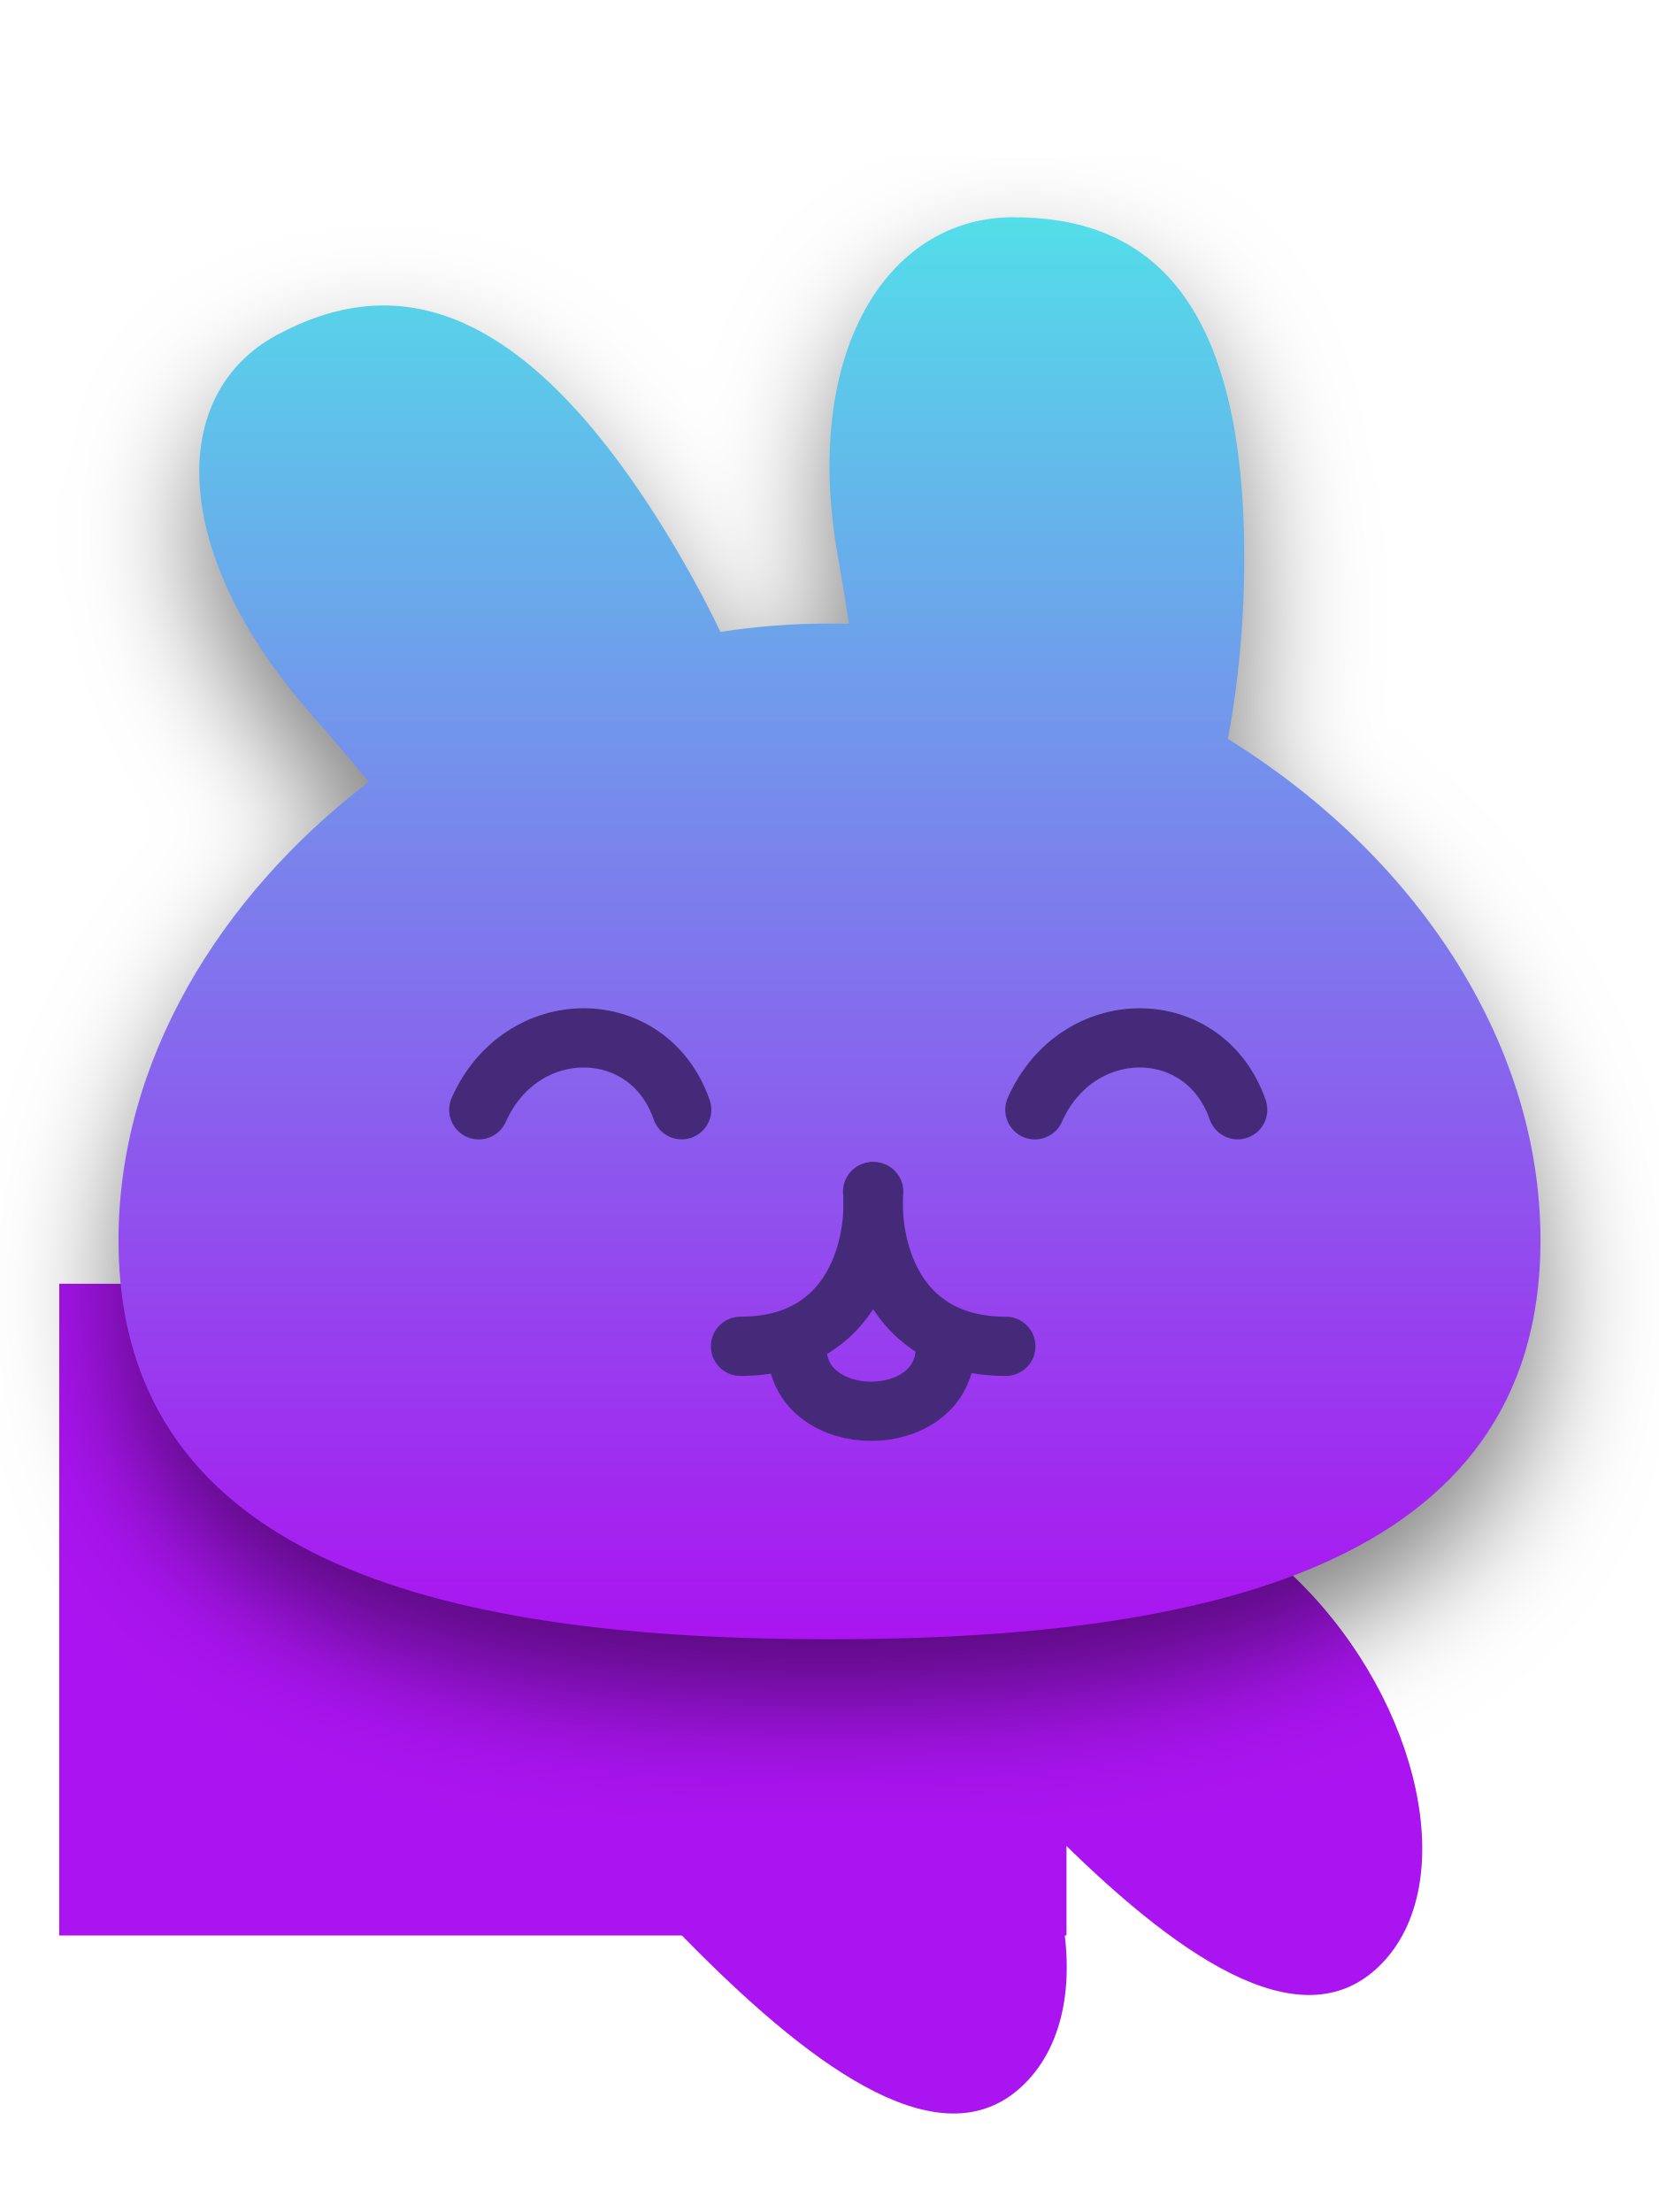
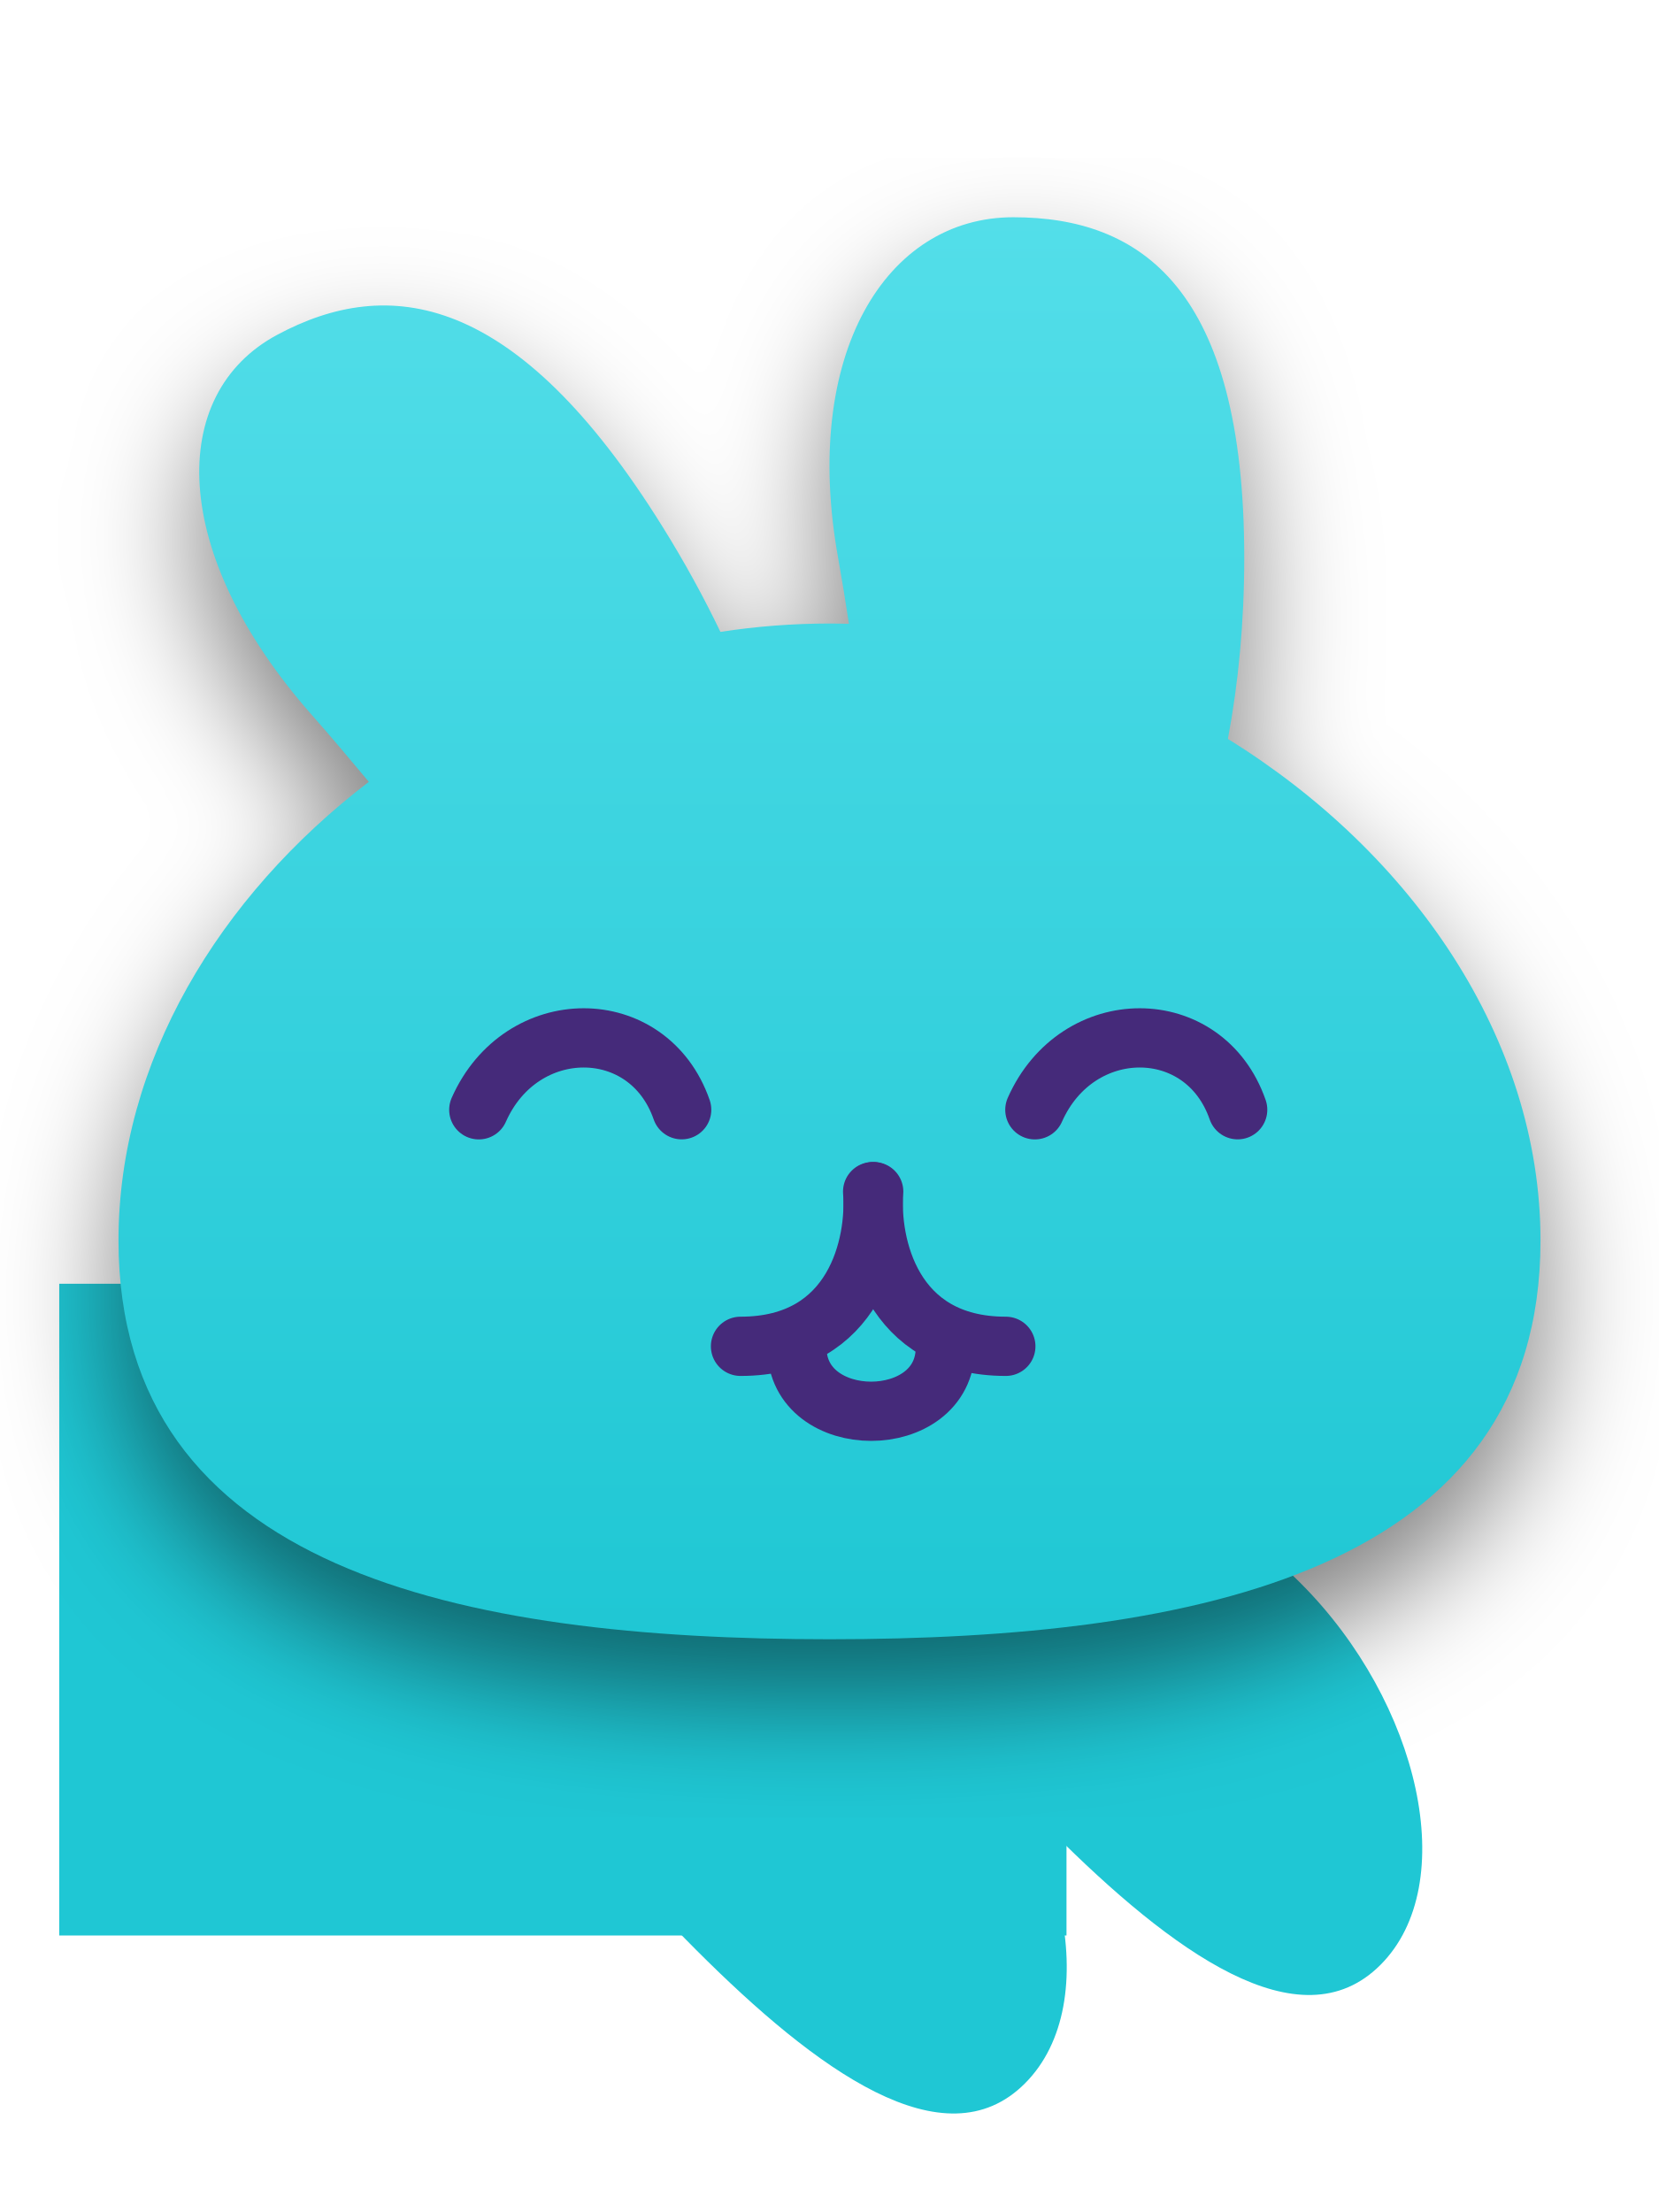
<svg xmlns="http://www.w3.org/2000/svg" width="24" height="32" fill="none" viewBox="0 0 28 32">
-   <rect width="17" height="11" x="1" y="19" fill="#AA14F0" />
-   <path fill="#AA14F0" d="M9.507 24.706C8.146 26.067 9.738 28.231 11.755 30.249C13.773 32.267 15.938 33.858 17.298 32.497C18.659 31.137 17.968 28.071 15.951 26.053C13.933 24.036 10.868 23.345 9.507 24.706Z" />
-   <path fill="#AA14F0" d="M15.507 22.706C14.146 24.067 15.738 26.231 17.756 28.249C19.773 30.267 21.938 31.858 23.298 30.497C24.659 29.137 23.968 26.071 21.951 24.053C19.933 22.036 16.868 21.345 15.507 22.706Z" />
+   <rect width="17" height="11" x="1" y="19" fill="#1FC7D4" />
+   <path fill="#1FC7D4" d="M9.507 24.706C8.146 26.067 9.738 28.231 11.755 30.249C13.773 32.267 15.938 33.858 17.298 32.497C18.659 31.137 17.968 28.071 15.951 26.053C13.933 24.036 10.868 23.345 9.507 24.706Z" />
+   <path fill="#1FC7D4" d="M15.507 22.706C14.146 24.067 15.738 26.231 17.756 28.249C19.773 30.267 21.938 31.858 23.298 30.497C24.659 29.137 23.968 26.071 21.951 24.053C19.933 22.036 16.868 21.345 15.507 22.706Z" />
  <g filter="url(#filter0_d)">
    <path fill="url(#paint0_linear_bunnyhead_max)" fill-rule="evenodd" d="M14.146 6.752C14.21 7.109 14.27 7.481 14.328 7.862C14.219 7.859 14.11 7.857 14 7.857C13.38 7.857 12.765 7.905 12.159 7.998C11.879 7.415 11.555 6.822 11.187 6.231C8.699 2.229 6.538 1.987 4.679 2.984C2.819 3.981 2.856 6.676 5.267 9.405C5.581 9.761 5.901 10.14 6.225 10.529C3.69 12.466 2 15.264 2 18.27C2 23.829 7.785 25 14 25C20.215 25 26 23.829 26 18.27C26 14.866 23.832 11.727 20.724 9.805C20.902 8.86 21 7.83 21 6.752C21 2.196 19.255 1 17.102 1C14.95 1 13.526 3.318 14.146 6.752Z" clip-rule="evenodd" />
  </g>
  <path stroke="#452A7A" stroke-linecap="round" d="M11.505 16.063C10.944 14.446 8.797 14.446 8.081 16.064" />
  <path stroke="#452A7A" stroke-linecap="round" d="M20.889 16.063C20.328 14.446 18.182 14.446 17.466 16.064" />
  <path stroke="#452A7A" stroke-linecap="round" d="M14.728 17.445C14.796 18.315 14.445 20.056 12.498 20.056" />
  <path stroke="#452A7A" stroke-linecap="round" d="M14.746 17.445C14.678 18.315 15.03 20.056 16.976 20.056" />
  <path stroke="#452A7A" stroke-linecap="round" d="M13.45 20.079C13.45 21.51 15.955 21.51 15.955 20.079" />
  <defs>
    <filter id="filter0_d" width="28" height="28" x="0" y="0" color-interpolation-filters="sRGB" filterUnits="userSpaceOnUse">
      <feFlood flood-opacity="0" result="BackgroundImageFix" />
      <feColorMatrix in="SourceAlpha" type="matrix" values="0 0 0 0 0 0 0 0 0 0 0 0 0 0 0 0 0 0 127 0" />
      <feOffset dy="1" />
      <feGaussianBlur stdDeviation="1" />
      <feColorMatrix type="matrix" values="0 0 0 0 0 0 0 0 0 0 0 0 0 0 0 0 0 0 0.5 0" />
      <feBlend in2="BackgroundImageFix" mode="normal" result="effect1_dropShadow" />
      <feBlend in="SourceGraphic" in2="effect1_dropShadow" mode="normal" result="shape" />
    </filter>
    <linearGradient id="paint0_linear_bunnyhead_max" x1="14" x2="14" y1="1" y2="25" gradientUnits="userSpaceOnUse">
      <stop stop-color="#53DEE9" />
-       <stop offset="1" stop-color="#AA14F0" />
+       <stop offset="1" stop-color="#1FC7D4" />
    </linearGradient>
  </defs>
</svg>
